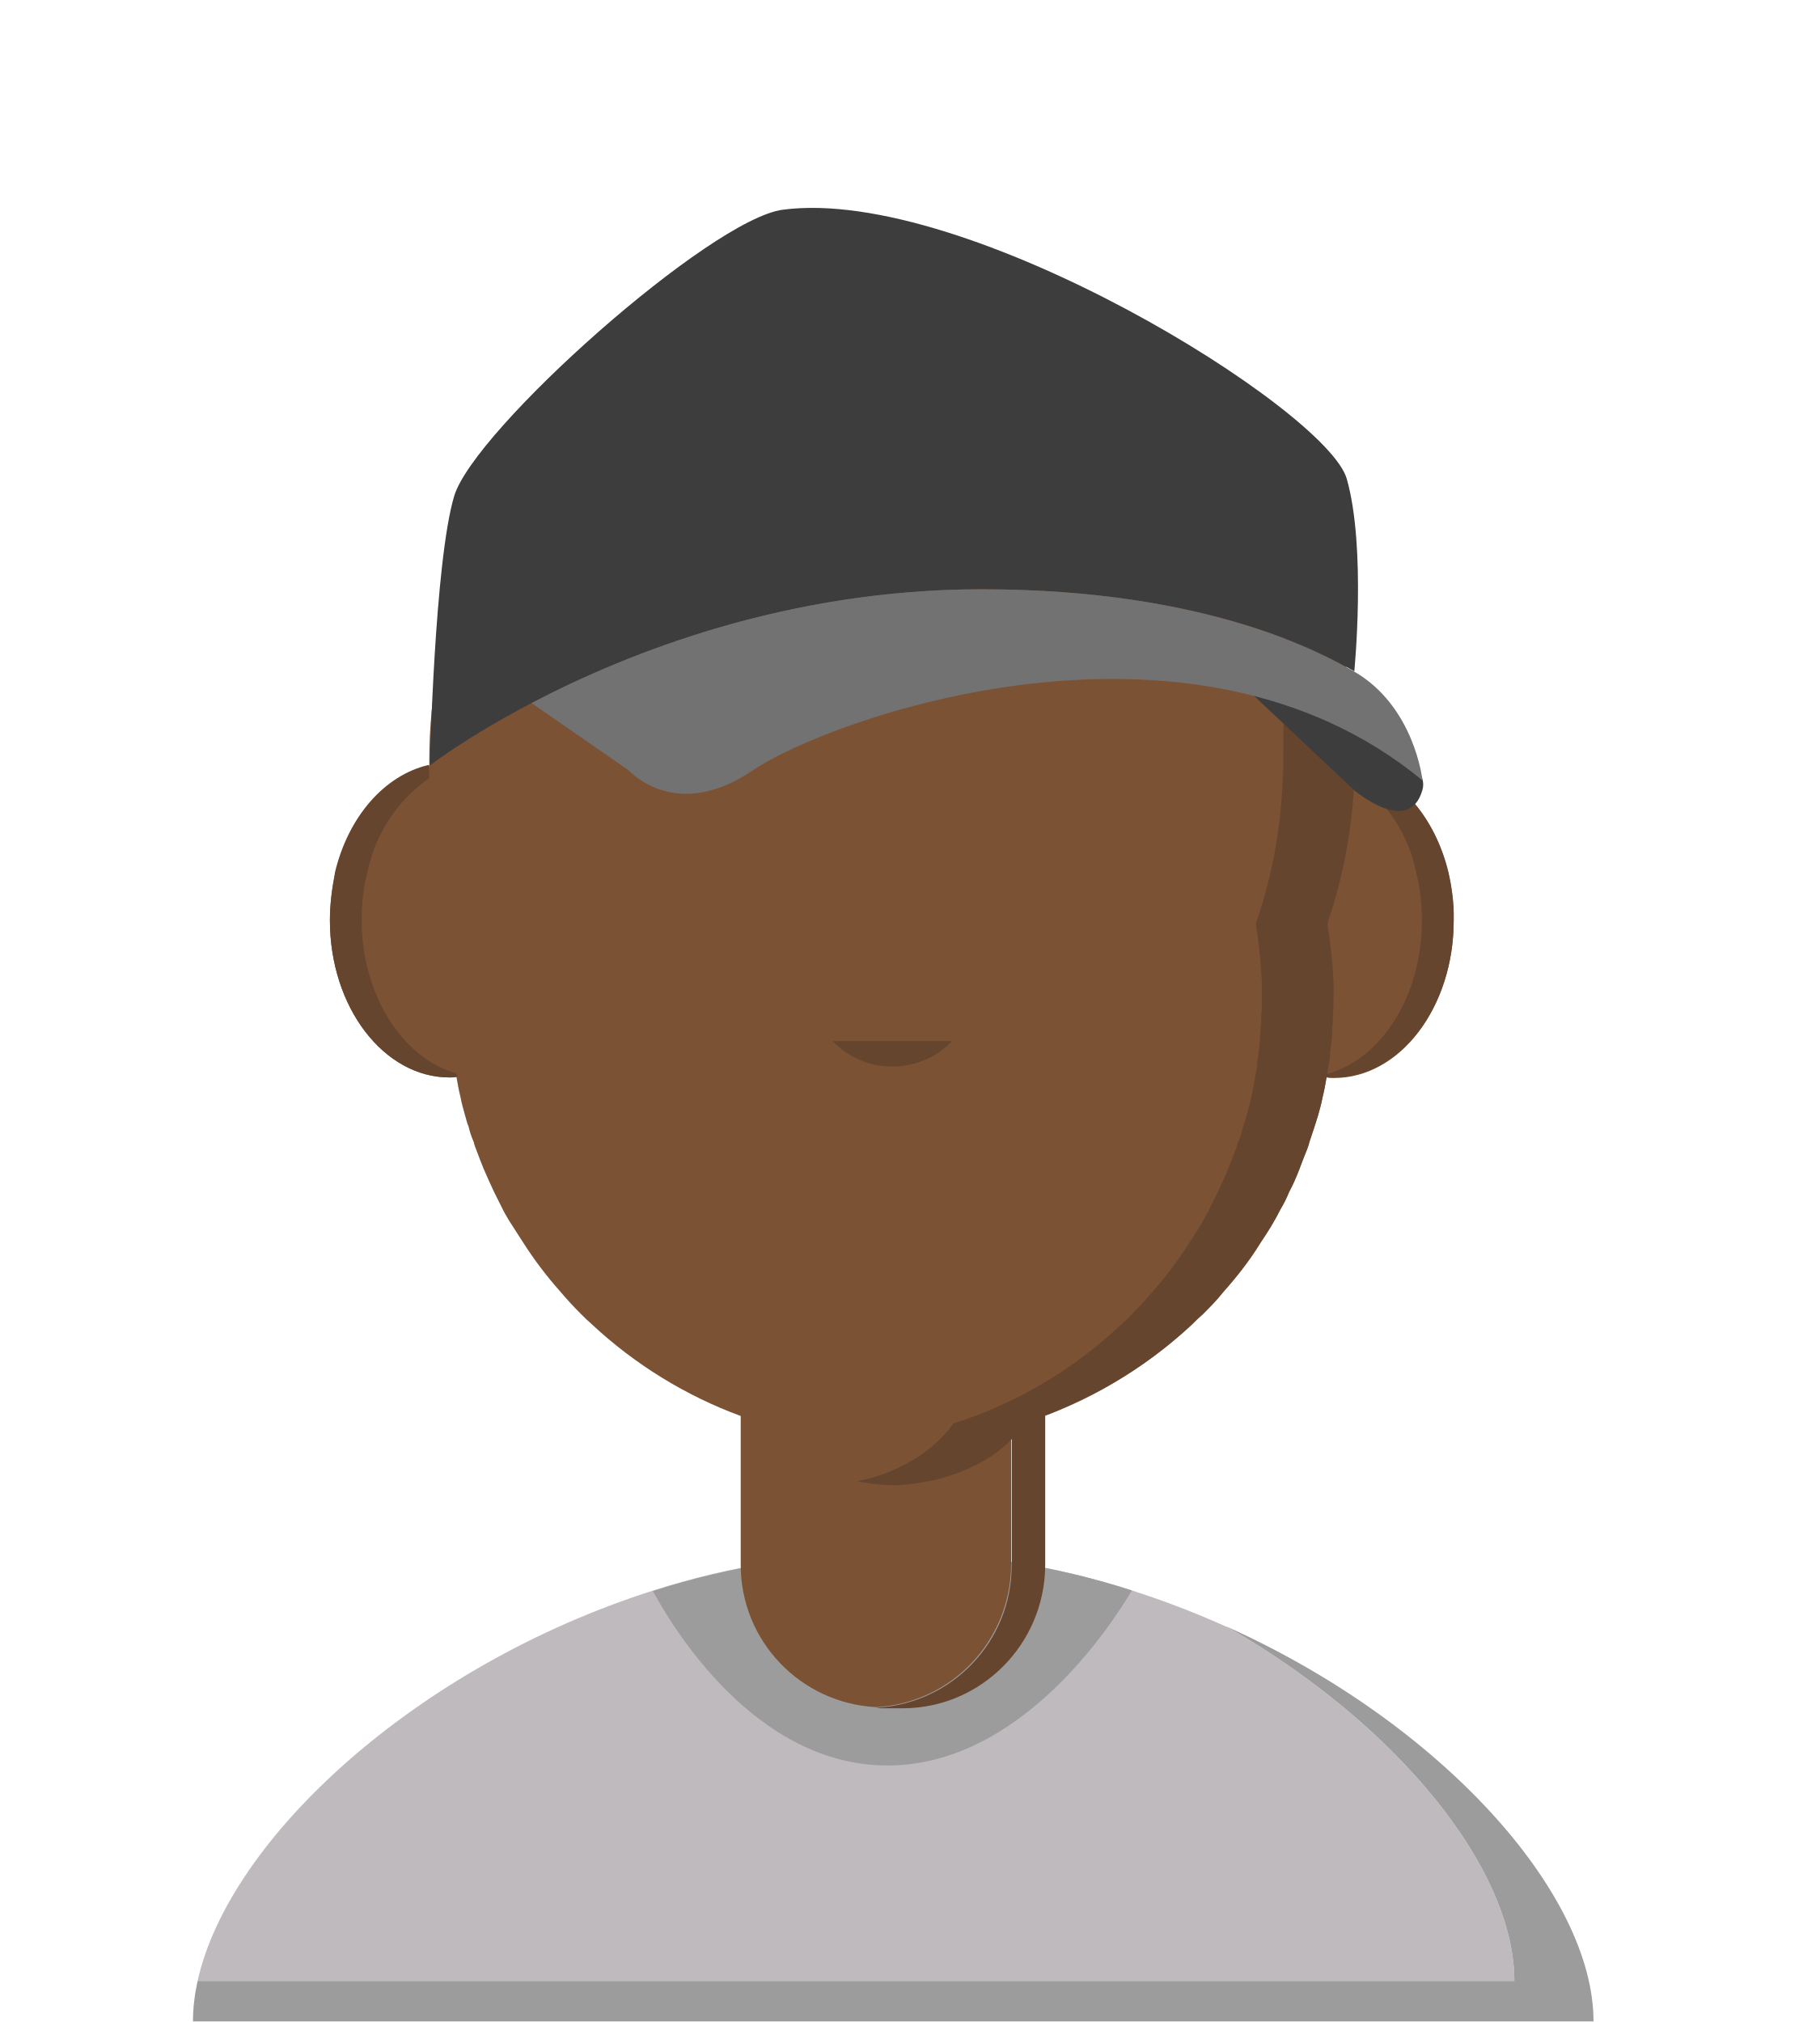
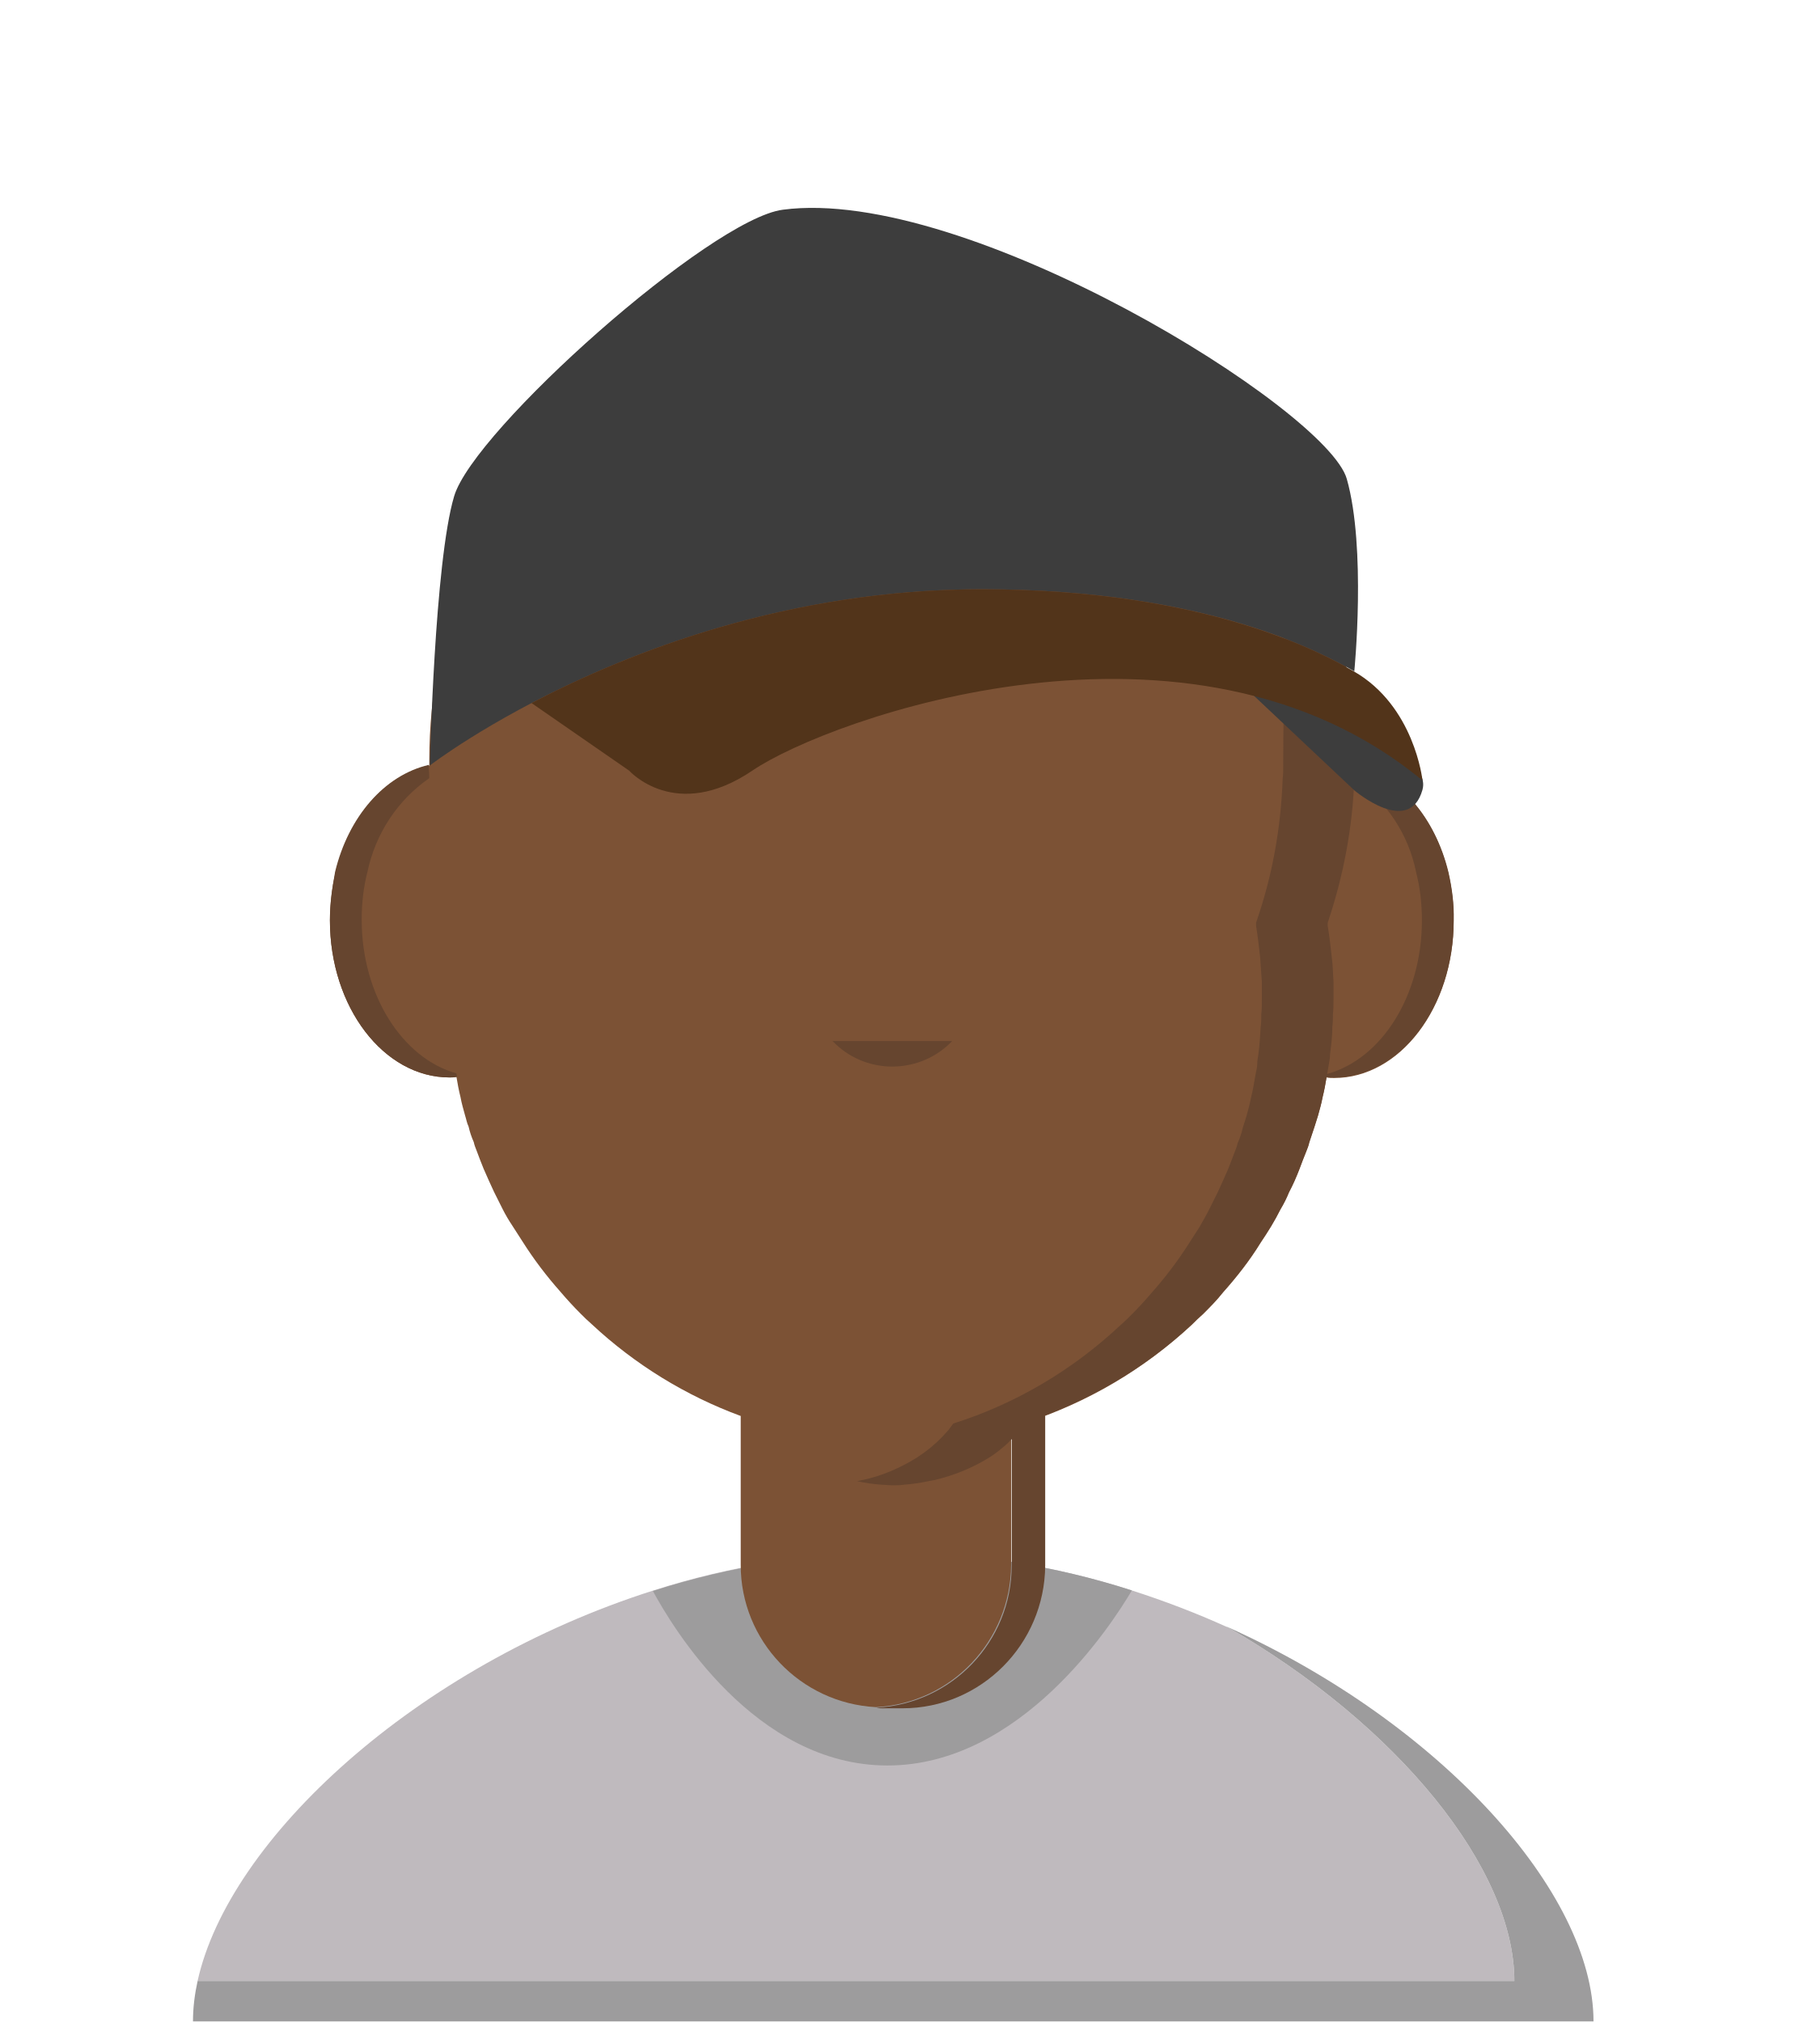
<svg xmlns="http://www.w3.org/2000/svg" version="1.1" id="adult22" x="0px" y="0px" viewBox="0 0 315 350" style="enable-background:new 0 0 315 350;" xml:space="preserve">
  <style type="text/css">
- 	.st0{fill:#BFBABE;}
- 	.st1{fill:#9D9C9D;}
- 	.st2{fill:#7C5235;}
- 	.st3{fill:#66452F;}
- 	.st4{fill:#3D3D3D;}
- 	.st5{fill:#727272;}
- 	.st6{display:none;}
- 	.st7{display:inline;}
- 	.st8{display:inline;fill:#52341A;}
- 	.st9{fill:#52341A;}
- </style>
+ 		.st0{fill:#BFBABE;}
+ 		.st1{fill:#9D9C9D;}
+ 		.st2{fill:#7C5235;}
+ 		.st3{fill:#66452F;}
+ 		.st4{fill:#3D3D3D;}
+ 		.st5{fill:#52341A;}
+ 		.st6{display:none;}
+ 		.st7{display:inline;}
+ 		.st9{fill:#727272;}
+ 	</style>
  <path id="shirt" class="st0" d="M262.1,342.9H34.2c5.4-24.5,37.7-54.5,78.9-67.6c13.4-4.3,27.4-6.5,41.5-6.6c14,0.1,28,2.3,41.3,6.6  c5.6,1.8,11.1,3.9,16.4,6.3c0,0,0,0,0.1,0C242,298.6,262.1,323.5,262.1,342.9" />
  <path id="Tracé_9712_6_" class="st1" d="M275.8,349.9H33.4c0-2.4,0.3-4.7,0.8-7h227.9c0-19.4-20.1-44.3-49.7-61.3   C249.3,298.2,275.8,327.6,275.8,349.9" />
  <path id="Tracé_9714_6_" class="st1" d="M195.9,275.3c-3.6,6.1-19.3,30.3-42.3,30.3s-37.3-24.1-40.6-30.2   c13.4-4.3,27.4-6.5,41.5-6.6C168.6,268.8,182.6,271,195.9,275.3" />
  <path id="face" class="st2" d="M234.5,132.5L234.5,132.5L234.5,132.5L234.5,132.5c0-0.3,0-0.6,0-0.9c0-46.2-35.9-83.7-80.1-83.7  s-80.1,37.5-80.1,83.7c0,0.3,0,0.6,0,0.9l0,0l0,0c-9.8,2.2-17.2,13.3-17.2,26.8c0,15,9.3,27.2,20.7,27.2c0.4,0,0.8,0,1.2-0.1  c0.2,1.2,0.4,2.3,0.7,3.5c0.2,1.1,0.5,2.1,0.8,3.2c0.2,0.6,0.3,1.3,0.6,1.9c0.2,0.9,0.5,1.8,0.9,2.7c0.1,0.5,0.3,1,0.5,1.5  c0.4,1.1,0.8,2.1,1.2,3.1c0.6,1.4,1.2,2.7,1.8,4c0.5,1,1,2,1.5,3s1.1,2,1.7,2.9s1.2,1.9,1.8,2.8c1.9,3,4.1,5.9,6.5,8.6  c1.1,1.3,2.3,2.6,3.5,3.8c0.6,0.6,1.2,1.2,1.9,1.8c7.5,7,16.3,12.4,25.8,15.9v25.8c0,13.1,10.3,23.9,23.4,24.6  c13.1-0.7,23.3-11.5,23.4-24.6V249c0.5-0.5,0.9-0.9,1.4-1.4l0,0c0.1,0,0.1-0.1,0.1-0.1c0.3-0.4,0.6-0.8,0.9-1.2  c10.8-3.5,20.6-9.3,28.9-17c0.6-0.6,1.2-1.2,1.9-1.8c1.2-1.2,2.4-2.4,3.5-3.8c2.4-2.7,4.6-5.5,6.5-8.6c0.6-0.9,1.2-1.8,1.8-2.8  s1.1-1.9,1.6-2.9c0.6-1,1.1-2,1.5-3c0.7-1.3,1.3-2.7,1.8-4c0.4-1.1,0.8-2.1,1.2-3.1c0.2-0.5,0.4-1,0.5-1.5c0.3-0.9,0.6-1.8,0.9-2.7  c0.2-0.6,0.4-1.3,0.6-1.9c0.3-1.1,0.6-2.1,0.8-3.2c0.3-1.2,0.5-2.3,0.7-3.5l0,0c0.4,0.1,0.8,0.1,1.3,0.1c11.4,0,20.7-12.2,20.7-27.2  C251.7,145.9,244.2,134.7,234.5,132.5z" />
  <path id="Tracé_9710_6_" class="st3" d="M57.1,159.3c0,15,9.3,27.2,20.7,27.2c0.4,0,0.8,0,1.3-0.1c0-0.2-0.1-0.4-0.1-0.6   c-9.3-2.6-16.4-13.5-16.4-26.6c0-2.8,0.3-5.6,1-8.3c1.4-6.6,5.2-12.4,10.7-16.2c0-0.7-0.1-1.5-0.1-2.3l0,0   c-7.7,1.8-13.9,9-16.2,18.5C57.5,153.7,57.1,156.5,57.1,159.3" />
  <path class="st3" d="M250.7,151c-2.3-9.5-8.5-16.8-16.2-18.5l0,0c0,0.8,0,1.5-0.1,2.3c5.5,3.8,9.4,9.6,10.7,16.2   c0.7,2.7,1,5.5,1,8.3c0,13.1-7,24-16.4,26.6c0.1-0.6,0.2-1.2,0.3-1.7c0.1-0.6,0.2-1.1,0.2-1.7c0.2-1.6,0.4-3.2,0.4-4.8   c0.1-0.7,0.1-1.4,0.1-2.1c0.1-0.9,0.1-1.9,0.1-2.8s0-1.9,0-2.8c-0.1-1.4-0.1-2.9-0.3-4.3c-0.2-1.8-0.4-3.6-0.7-5.4v-0.4v-0.2   c2.7-8,4.3-16.4,4.6-24.9c0-0.7,0.1-1.5,0.1-2.3l0,0v-0.9c0-16.6-4.7-32.9-13.7-46.9c2.7,11,1.3,26.4,1.3,46.9v0.9l0,0   c0,0.8,0,1.5-0.1,2.3c-0.3,8.5-1.8,16.9-4.6,24.9v0.2v0.4c0.3,1.8,0.5,3.6,0.7,5.4c0.1,1.4,0.2,2.8,0.3,4.3c0,0.9,0,1.8,0,2.8   c0,0.9,0,1.9-0.1,2.8c0,0.7,0,1.4-0.1,2.1c-0.1,1.6-0.2,3.3-0.4,4.8c-0.1,0.6-0.2,1.1-0.2,1.7s-0.2,1.2-0.3,1.8l-0.1,0.6   c-0.2,1.2-0.4,2.3-0.7,3.5c-0.2,1.1-0.5,2.1-0.8,3.2c-0.2,0.6-0.4,1.3-0.6,1.9c-0.2,0.9-0.5,1.8-0.9,2.7c-0.1,0.5-0.3,1-0.5,1.5   c-0.4,1.1-0.8,2.1-1.2,3.1c-0.6,1.4-1.2,2.7-1.8,4c-0.5,1-1,2-1.5,3s-1.1,2-1.6,2.9c-0.6,0.9-1.2,1.9-1.8,2.8   c-1.9,3-4.1,5.9-6.5,8.6c-1.1,1.3-2.3,2.6-3.5,3.8c-0.6,0.6-1.2,1.2-1.9,1.8c-8.2,7.7-18.1,13.6-28.9,17c-0.3,0.4-0.6,0.8-0.9,1.2   l-0.1,0.1l0,0c-1.2,1.4-2.5,2.6-4,3.7c-0.4,0.3-0.9,0.6-1.3,0.9c-2.9,1.8-6.1,3.2-9.5,3.9l-0.9,0.2h0.1c1.4,0.3,2.8,0.5,4.2,0.6   c0.6,0,1.2,0.1,1.9,0.1s1.2,0,1.9-0.1c1.4-0.1,2.8-0.3,4.2-0.6c0.4-0.1,0.7-0.1,1.1-0.2c3.4-0.8,6.6-2.1,9.5-3.9   c0.5-0.3,0.9-0.6,1.3-0.9c0.9-0.7,1.8-1.4,2.6-2.3V271c0,13.1-10.3,23.9-23.4,24.6c0.4,0.1,0.8,0.1,1.2,0.1h3.3   c13.6,0,24.6-11.1,24.7-24.7v-26c9.4-3.6,18.1-8.9,25.4-15.8c0.6-0.6,1.2-1.2,1.9-1.8c1.2-1.2,2.4-2.4,3.5-3.8   c2.4-2.7,4.6-5.5,6.5-8.6c0.6-0.9,1.2-1.8,1.8-2.8s1.1-1.9,1.6-2.9c0.6-1,1.1-2,1.5-3c0.7-1.3,1.3-2.7,1.8-4   c0.4-1.1,0.8-2.1,1.2-3.1c0.2-0.5,0.4-1,0.5-1.5c0.3-0.9,0.6-1.8,0.9-2.7c0.2-0.6,0.4-1.3,0.6-1.9c0.3-1.1,0.6-2.1,0.8-3.2   c0.3-1.2,0.5-2.3,0.7-3.5l0,0c0.4,0.1,0.8,0.1,1.3,0.1c11.4,0,20.7-12.2,20.7-27.2C251.7,156.5,251.3,153.7,250.7,151z" />
  <path id="Tracé_9722_6_" class="st3" d="M144.1,180.2c5.4,5.7,14.5,5.9,20.2,0.5c0.2-0.2,0.3-0.3,0.5-0.5" />
  <path id="hair-dark" class="st4" d="M74.4,132.5c0,0,0.8-35.2,4.2-46.6c3.4-11.5,44.4-48,56.9-49.6c31.8-4.2,94.2,34.6,97.6,46.6  c3.4,12,1.3,33.3,1.3,33.3c-5.3-3-25.2-14.2-64.4-14.2C113.8,102,74.4,132.5,74.4,132.5z M245,133c-9.4-7.8-18.6-11.6-29.6-14.1  l19,17.9c0,0,9.5,8.1,11.8-0.1C246.8,134.5,245,133,245,133z" />
  <path id="hair-light" class="st5" d="M234.3,116.2c-5.3-3-25.2-14.2-64.4-14.2c-33.5,0-61.1,10.9-77.9,19.7l16.9,11.7  c0,0,8,9,21.3,0c13.2-9,75.8-31.6,116,1.7C246.2,135,244.8,122.2,234.3,116.2z" />
  <g id="glasses" class="st6">
    <path class="st7" d="M74.8,142.4c2.8,2.7,3,10.5,3,10.5c2.8,22.3,13.3,27.7,30.4,27.7s20.8-3.8,25.7-7.6   c4.9-3.9,8.6-17.6,10.2-22.4c1.6-4.9,8.9-5.3,8.9-5.3s7.4,0.5,8.9,5.3c1.6,4.9,5.3,18.6,10.2,22.4c4.9,3.9,8.6,7.6,25.7,7.6   s27.5-5.4,30.4-27.7c0,0,0.3-7.8,3-10.5s4.1-2.7,4.1-4.9s4-5.7-7.2-6.5c-11.1-0.8-16.6-2-28.4-2c-11.9,0-30.7,0.1-33.9,3.3   c-3.2,3.2-7,4.1-13.6,4.1s-9-1-12.1-4.1s-22-3.3-33.9-3.3s-17.3,1.2-28.4,2s-7.2,4.3-7.2,6.5S72,139.7,74.8,142.4z M175,135.5   c10.2-3.1,35.2-4.1,46.3-0.5c0,0,4.5,1.2,4.4,7.4c-0.1,6.3-2.6,19.9-4.4,23.8s-3.6,11.2-23.9,11.8s-27.2-10.2-29.4-20   C165.7,148.4,164.8,138.6,175,135.5z M85.3,135.1c11-3.7,36.1-2.7,46.3,0.5s9.3,12.9,7.1,22.6c-2.2,9.8-9.1,20.5-29.4,20   c-20.3-0.6-22.1-7.8-23.9-11.8s-4.3-17.6-4.4-23.8C80.8,136.2,85.3,135.1,85.3,135.1z" />
    <path class="st7" d="M235.4,142.1c-1.7-5.6-5.3-9.7-10.6-12.1c-5.4-2.4-12.2-3.6-20.4-3.6c-11.2,0-23.1,2.3-25.9,3.5   c-0.1,0-0.2,0.1-0.4,0.1c-5.7,2.4-9.6,6.1-11.9,10.9c-11.4-4.5-22.8-1.5-27.2,0.1c-2.2-4.8-6.2-8.6-11.9-10.9   c-0.1-0.1-0.3-0.1-0.4-0.2c-2.8-1.2-14.6-3.5-25.8-3.5c-8.2,0-15,1.2-20.4,3.6c-5.3,2.4-8.9,6.5-10.6,12.1c-2.5-0.1-7-0.2-7,1.2   c0,1.3,3.7,2,6.3,2.3c0,0.1,0,0.1,0,0.2c-1,7.1,0.8,13.6,1.6,15.9v0.5L71,163c6.8,16.3,19,26,33.5,26h0.3c0.3,0,27-0.6,34.6-26.5   c1.7-5.9,2.2-11.3,1.4-15.9c3.6-1.3,13.9-4.3,23.9-0.1c-0.8,4.6-0.3,10.2,1.4,16.1c7.6,25.9,34.3,26.4,34.6,26.4h0.3   c14.5,0,26.7-9.7,33.4-26.1l0.2-0.6v-0.6c0.8-2.3,2.7-8.8,1.6-15.9c0-0.1,0-0.2,0-0.3c2.5-0.4,5.6-1.1,5.6-2.2   C241.8,142,238,141.9,235.4,142.1z M135.9,160.5c-6.3,21.2-27.4,22.6-31.1,22.6s-20.8,0.3-30.3-22.6c0,0-7.4-20.1,7.4-26.6   c14.7-6.5,41-1.2,43.7,0C128.4,135.1,142.2,139.4,135.9,160.5z M231.1,160.5c-9.4,22.9-26.5,22.6-30.3,22.6s-24.8-1.4-31.1-22.6   c-6.3-21.1,7.6-25.4,10.3-26.6c2.7-1.2,29-6.5,43.7,0C238.4,140.5,231.1,160.5,231.1,160.5z" />
    <path class="st7" d="M82.8,167.8c3.7,1.6,37.7,8.9,52.3,2.9c14.6-5.9,6.6-20.3,18.4-19.9c11.8-0.4,3.9,14,18.4,19.9   c14.6,5.9,48.5-1.4,52.3-2.9c3.7-1.6,3.6-10,4.7-12.6s6.5-4.3,6.5-4.3v-13.6c-7.8-3.7-47-1.8-56.5,0s-24.9,5.3-24.9,5.3   s-14.8-3.5-24.2-5.3s-49.8-3.7-55.3,0v13.6c0,0,3.8,1.8,5,4.3C80.8,157.8,79.1,166.2,82.8,167.8z M164.6,144.9   c2.9-2.3,22.5-8.1,53.4-5.7c1.7,0.1,5.6,1.3,5.7,3.8s0.1,16-0.7,17.8s-1.3,6-18.6,8.4s-31.8,0.5-35.5-4.5   C165.1,159.7,161.7,147.1,164.6,144.9z M83.4,143c0.1-2.5,4-3.7,5.7-3.8c31-2.4,50.5,3.4,53.5,5.7c2.9,2.3-0.6,14.9-4.3,19.9   s-18.3,6.9-35.5,4.5c-17.3-2.4-17.8-6.5-18.6-8.4C83.2,158.9,83.2,145.5,83.4,143z" />
  </g>
  <g id="facial-hair" class="st6">
-     <path id="beard" class="st8" d="M204.9,218.4c-11.8,8.4-31.8,8.5-37.3,0.4c-1.7-2.5-1.8-5.5-1.5-8c-1.8,0.2-6.8,0.3-11.8,0.3   s-10.1-0.1-11.8-0.3c0.3,2.4,0.1,5.1-1.4,7.5c-5.5,8.4-27.9,9.5-38.4-0.7c-12.9-12.5-14.2-48.2-17.9-60.8c-0.1-0.2-0.2-0.7-0.3-0.7   c-2.3-0.2-9.6,54.9,2.8,69.3c1.6,2.5,11.7,18.6,23.7,26.2c0.4-1.4-1-2.4-0.5-3.7c5.7,8.5,11.4,11.9,21.3,16.9c-1-2.3,0,0-0.7-2.3   c4.7,7.9,22.5,12.5,23.3,12.4c0.8,0.1,18.6-4.5,23.3-12.4c-0.7,2.3,0.4,0-0.7,2.3c9.9-5,15.5-8.4,21.2-16.9   c0.5,1.3-0.9,2.3-0.5,3.7c12-7.7,21.1-22.4,23.7-26.2c13.2-15.3,5.8-55.7,3.9-64.9c0-0.1-0.2-1-0.5-1.1   C222.4,159.2,226.1,203.2,204.9,218.4z" />
-     <path id="mustache" class="st8" d="M177.6,186.9c-6.5-1.1-17.4-2.6-23.5,1.2c-6.1-3.8-17.1-2.3-23.5-1.2c-8.1,1.2-13.9,7.6-20,13.4   c-2.4,2.3-5,4.6-8.3,5.9c5.3,3.4,21.3-2.3,24.1-4c-0.3,0.9-0.2,2.4-0.5,3.2c4.1,1,10.4-2.6,13.4-6.1c-0.3,1.3-0.1,3.2-0.8,4.6   c3.6,0.6,14.1-2.4,15.5-4.1c1.4,1.8,12,4.8,15.5,4.1c-0.6-1.3-0.5-3.2-0.8-4.6c3.1,3.4,9.3,7.1,13.4,6.1c-0.3-0.9-0.2-2.4-0.5-3.2   c2.8,1.7,18.8,7.4,24.1,4c-3.2-1.3-5.9-3.6-8.3-5.9C191.5,194.5,185.7,188.1,177.6,186.9z" />
+     <path id="beard" class="st5 st7" d="M204.9,218.4c-11.8,8.4-31.8,8.5-37.3,0.4c-1.7-2.5-1.8-5.5-1.5-8c-1.8,0.2-6.8,0.3-11.8,0.3   s-10.1-0.1-11.8-0.3c0.3,2.4,0.1,5.1-1.4,7.5c-5.5,8.4-27.9,9.5-38.4-0.7c-12.9-12.5-14.2-48.2-17.9-60.8c-0.1-0.2-0.2-0.7-0.3-0.7   c-2.3-0.2-9.6,54.9,2.8,69.3c1.6,2.5,11.7,18.6,23.7,26.2c0.4-1.4-1-2.4-0.5-3.7c5.7,8.5,11.4,11.9,21.3,16.9c-1-2.3,0,0-0.7-2.3   c4.7,7.9,22.5,12.5,23.3,12.4c0.8,0.1,18.6-4.5,23.3-12.4c-0.7,2.3,0.4,0-0.7,2.3c9.9-5,15.5-8.4,21.2-16.9   c0.5,1.3-0.9,2.3-0.5,3.7c12-7.7,21.1-22.4,23.7-26.2c13.2-15.3,5.8-55.7,3.9-64.9c0-0.1-0.2-1-0.5-1.1   C222.4,159.2,226.1,203.2,204.9,218.4z" />
+     <path id="mustache" class="st5 st7" d="M177.6,186.9c-6.5-1.1-17.4-2.6-23.5,1.2c-6.1-3.8-17.1-2.3-23.5-1.2c-8.1,1.2-13.9,7.6-20,13.4   c-2.4,2.3-5,4.6-8.3,5.9c5.3,3.4,21.3-2.3,24.1-4c-0.3,0.9-0.2,2.4-0.5,3.2c4.1,1,10.4-2.6,13.4-6.1c-0.3,1.3-0.1,3.2-0.8,4.6   c3.6,0.6,14.1-2.4,15.5-4.1c1.4,1.8,12,4.8,15.5,4.1c-0.6-1.3-0.5-3.2-0.8-4.6c3.1,3.4,9.3,7.1,13.4,6.1c-0.3-0.9-0.2-2.4-0.5-3.2   c2.8,1.7,18.8,7.4,24.1,4c-3.2-1.3-5.9-3.6-8.3-5.9C191.5,194.5,185.7,188.1,177.6,186.9z" />
    <g id="mustache-beard" class="st7">
-       <path class="st9" d="M204.9,218.4c-11.8,8.4-31.8,8.5-37.3,0.4c-1.7-2.5-1.8-5.5-1.5-8c-1.8,0.2-6.8,0.3-11.8,0.3    s-10.1-0.1-11.8-0.3c0.3,2.4,0.1,5.1-1.4,7.5c-5.5,8.4-27.9,9.5-38.4-0.7c-12.9-12.5-14.2-48.2-17.9-60.8    c-0.1-0.2-0.2-0.7-0.3-0.7c-2.3-0.2-9.6,54.9,2.8,69.3c1.6,2.5,11.7,18.6,23.7,26.2c0.4-1.4-1-2.4-0.5-3.7    c5.7,8.5,11.4,11.9,21.3,16.9c-1-2.3,0,0-0.7-2.3c4.7,7.9,22.5,12.5,23.3,12.4c0.8,0.1,18.6-4.5,23.3-12.4c-0.7,2.3,0.4,0-0.7,2.3    c9.9-5,15.5-8.4,21.2-16.9c0.5,1.3-0.9,2.3-0.5,3.7c12-7.7,21.1-22.4,23.7-26.2c13.2-15.3,5.8-55.7,3.9-64.9c0-0.1-0.2-1-0.5-1.1    C222.4,159.2,226.1,203.2,204.9,218.4z" />
-       <path class="st9" d="M177.6,186.9c-6.5-1.1-17.4-2.6-23.5,1.2c-6.1-3.8-17.1-2.3-23.5-1.2c-8.1,1.2-13.9,7.6-20,13.4    c-2.4,2.3-5,4.6-8.3,5.9c5.3,3.4,21.3-2.3,24.1-4c-0.3,0.9-0.2,2.4-0.5,3.2c4.1,1,10.4-2.6,13.4-6.1c-0.3,1.3-0.1,3.2-0.8,4.6    c3.6,0.6,14.1-2.4,15.5-4.1c1.4,1.8,12,4.8,15.5,4.1c-0.6-1.3-0.5-3.2-0.8-4.6c3.1,3.4,9.3,7.1,13.4,6.1c-0.3-0.9-0.2-2.4-0.5-3.2    c2.8,1.7,18.8,7.4,24.1,4c-3.2-1.3-5.9-3.6-8.3-5.9C191.5,194.5,185.7,188.1,177.6,186.9z" />
+       <path class="st5" d="M204.9,218.4c-11.8,8.4-31.8,8.5-37.3,0.4c-1.7-2.5-1.8-5.5-1.5-8c-1.8,0.2-6.8,0.3-11.8,0.3    s-10.1-0.1-11.8-0.3c0.3,2.4,0.1,5.1-1.4,7.5c-5.5,8.4-27.9,9.5-38.4-0.7c-12.9-12.5-14.2-48.2-17.9-60.8    c-0.1-0.2-0.2-0.7-0.3-0.7c-2.3-0.2-9.6,54.9,2.8,69.3c1.6,2.5,11.7,18.6,23.7,26.2c0.4-1.4-1-2.4-0.5-3.7    c5.7,8.5,11.4,11.9,21.3,16.9c-1-2.3,0,0-0.7-2.3c4.7,7.9,22.5,12.5,23.3,12.4c0.8,0.1,18.6-4.5,23.3-12.4c-0.7,2.3,0.4,0-0.7,2.3    c9.9-5,15.5-8.4,21.2-16.9c0.5,1.3-0.9,2.3-0.5,3.7c12-7.7,21.1-22.4,23.7-26.2c13.2-15.3,5.8-55.7,3.9-64.9c0-0.1-0.2-1-0.5-1.1    C222.4,159.2,226.1,203.2,204.9,218.4z" />
+       <path class="st5" d="M177.6,186.9c-6.5-1.1-17.4-2.6-23.5,1.2c-6.1-3.8-17.1-2.3-23.5-1.2c-8.1,1.2-13.9,7.6-20,13.4    c-2.4,2.3-5,4.6-8.3,5.9c5.3,3.4,21.3-2.3,24.1-4c-0.3,0.9-0.2,2.4-0.5,3.2c4.1,1,10.4-2.6,13.4-6.1c-0.3,1.3-0.1,3.2-0.8,4.6    c3.6,0.6,14.1-2.4,15.5-4.1c1.4,1.8,12,4.8,15.5,4.1c-0.6-1.3-0.5-3.2-0.8-4.6c3.1,3.4,9.3,7.1,13.4,6.1c-0.3-0.9-0.2-2.4-0.5-3.2    c2.8,1.7,18.8,7.4,24.1,4c-3.2-1.3-5.9-3.6-8.3-5.9C191.5,194.5,185.7,188.1,177.6,186.9z" />
    </g>
  </g>
</svg>
